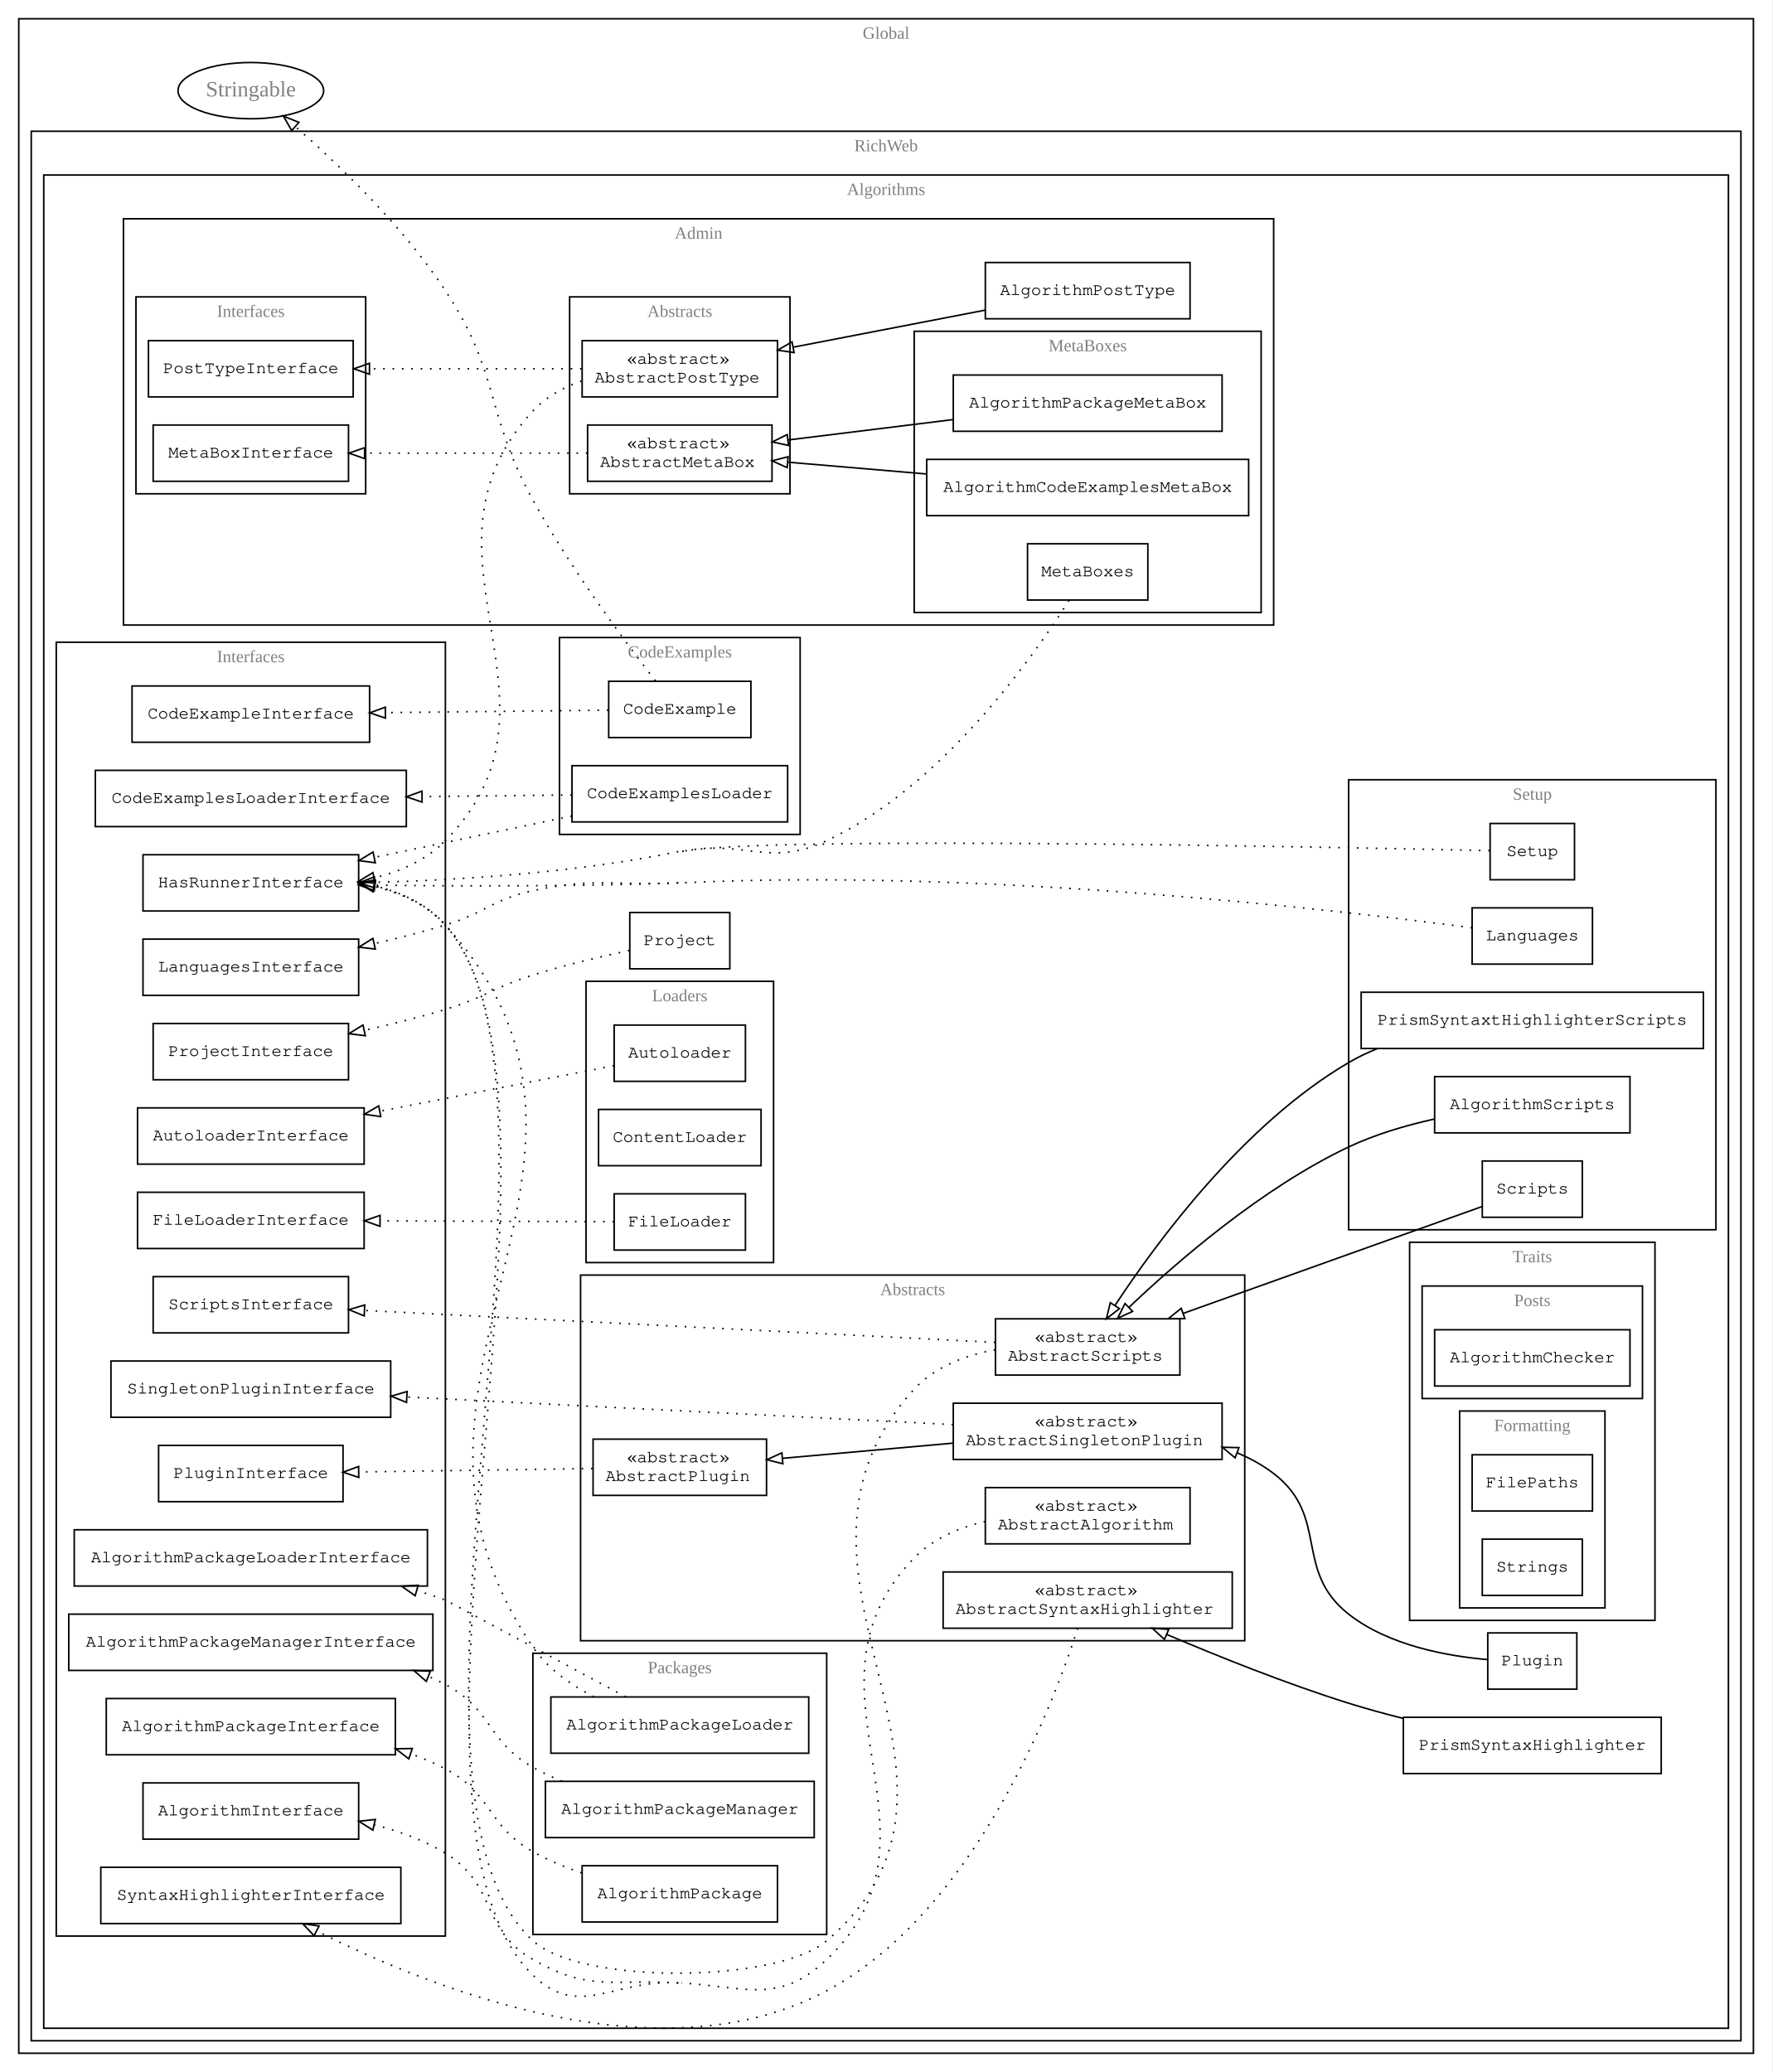
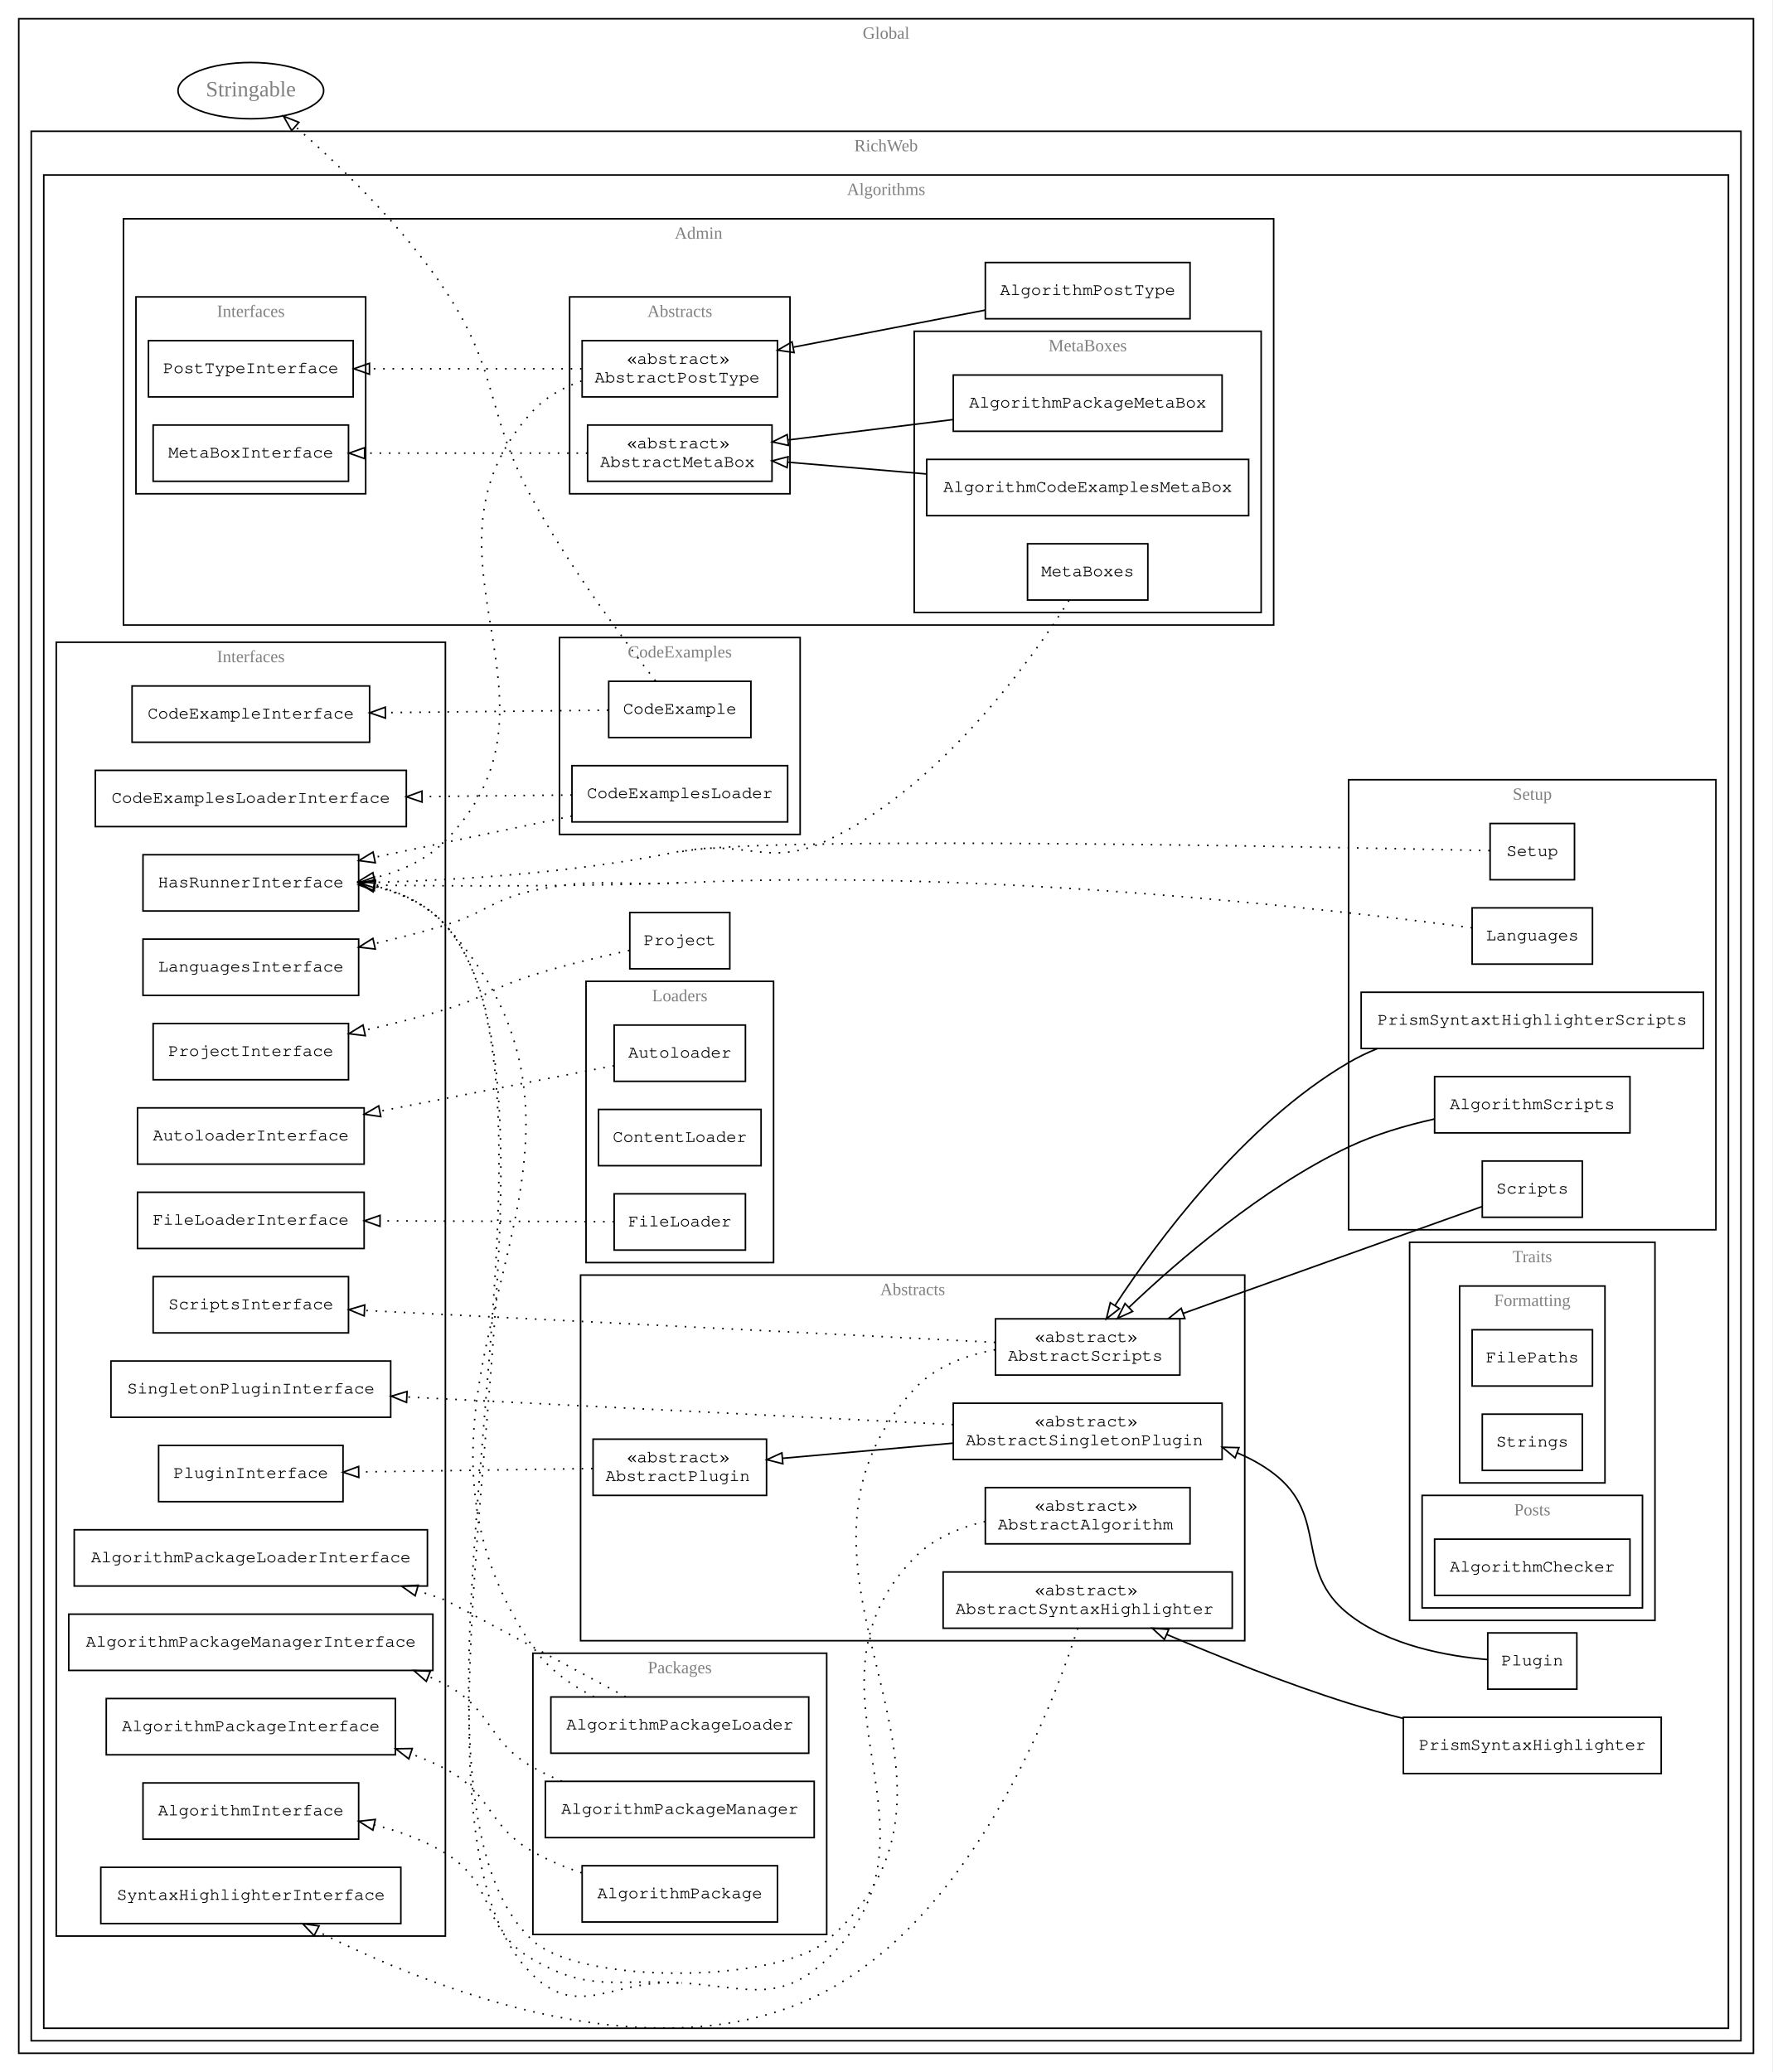
<svg xmlns="http://www.w3.org/2000/svg" width="1134pt" height="1326pt" viewBox="0.00 0.00 1134.00 1326.00">
  <g id="graph0" class="graph" transform="scale(1 1) rotate(0) translate(4 1322)">
    <polygon fill="white" stroke="transparent" points="-4,4 -4,-1322 1130,-1322 1130,4 -4,4" />
    <g id="clust1" class="cluster">
      <polygon fill="none" stroke="black" points="8,-8 8,-1310 1118,-1310 1118,-8 8,-8" />
      <text text-anchor="middle" x="563" y="-1297.2" font-family="Times New Roman,serif" font-size="11.00" fill="gray">Global</text>
    </g>
    <g id="clust2" class="cluster">
      <polygon fill="none" stroke="black" points="16,-16 16,-1238 1110,-1238 1110,-16 16,-16" />
      <text text-anchor="middle" x="563" y="-1225.2" font-family="Times New Roman,serif" font-size="11.00" fill="gray">RichWeb</text>
    </g>
    <g id="clust3" class="cluster">
      <polygon fill="none" stroke="black" points="24,-24 24,-1210 1102,-1210 1102,-24 24,-24" />
      <text text-anchor="middle" x="563" y="-1197.2" font-family="Times New Roman,serif" font-size="11.00" fill="gray">Algorithms</text>
    </g>
+     <g id="clust5" class="cluster">
+       <polygon fill="none" stroke="black" points="75,-922 75,-1182 811,-1182 811,-922 75,-922" />
+       <text text-anchor="middle" x="443" y="-1169.2" font-family="Times New Roman,serif" font-size="11.00" fill="gray">Admin</text>
+     </g>
+     <g id="clust7" class="cluster">
+       <polygon fill="none" stroke="black" points="83,-1006 83,-1132 230,-1132 230,-1006 83,-1006" />
+       <text text-anchor="middle" x="156.5" y="-1119.2" font-family="Times New Roman,serif" font-size="11.00" fill="gray">Interfaces</text>
+     </g>
+     <g id="clust8" class="cluster">
+       <polygon fill="none" stroke="black" points="581,-930 581,-1110 803,-1110 803,-930 581,-930" />
+       <text text-anchor="middle" x="692" y="-1097.2" font-family="Times New Roman,serif" font-size="11.00" fill="gray">MetaBoxes</text>
+     </g>
+     <g id="clust6" class="cluster">
+       <polygon fill="none" stroke="black" points="360.5,-1006 360.5,-1132 501.5,-1132 501.5,-1006 360.5,-1006" />
+       <text text-anchor="middle" x="431" y="-1119.2" font-family="Times New Roman,serif" font-size="11.00" fill="gray">Abstracts</text>
+     </g>
    <g id="clust4" class="cluster">
      <polygon fill="none" stroke="black" points="367.5,-272 367.5,-506 792.5,-506 792.5,-272 367.5,-272" />
      <text text-anchor="middle" x="580" y="-493.2" font-family="Times New Roman,serif" font-size="11.00" fill="gray">Abstracts</text>
    </g>
-     <g id="clust5" class="cluster">
-       <polygon fill="none" stroke="black" points="75,-922 75,-1182 811,-1182 811,-922 75,-922" />
-       <text text-anchor="middle" x="443" y="-1169.2" font-family="Times New Roman,serif" font-size="11.00" fill="gray">Admin</text>
-     </g>
-     <g id="clust7" class="cluster">
-       <polygon fill="none" stroke="black" points="83,-1006 83,-1132 230,-1132 230,-1006 83,-1006" />
-       <text text-anchor="middle" x="156.5" y="-1119.2" font-family="Times New Roman,serif" font-size="11.00" fill="gray">Interfaces</text>
-     </g>
-     <g id="clust6" class="cluster">
-       <polygon fill="none" stroke="black" points="360.5,-1006 360.5,-1132 501.5,-1132 501.5,-1006 360.5,-1006" />
-       <text text-anchor="middle" x="431" y="-1119.2" font-family="Times New Roman,serif" font-size="11.00" fill="gray">Abstracts</text>
-     </g>
-     <g id="clust8" class="cluster">
-       <polygon fill="none" stroke="black" points="581,-930 581,-1110 803,-1110 803,-930 581,-930" />
-       <text text-anchor="middle" x="692" y="-1097.2" font-family="Times New Roman,serif" font-size="11.00" fill="gray">MetaBoxes</text>
-     </g>
    <g id="clust11" class="cluster">
      <polygon fill="none" stroke="black" points="371,-514 371,-694 491,-694 491,-514 371,-514" />
      <text text-anchor="middle" x="431" y="-681.2" font-family="Times New Roman,serif" font-size="11.00" fill="gray">Loaders</text>
    </g>
+     <g id="clust10" class="cluster">
+       <polygon fill="none" stroke="black" points="32,-83 32,-911 281,-911 281,-83 32,-83" />
+       <text text-anchor="middle" x="156.5" y="-898.2" font-family="Times New Roman,serif" font-size="11.00" fill="gray">Interfaces</text>
+     </g>
    <g id="clust13" class="cluster">
      <polygon fill="none" stroke="black" points="859,-535 859,-823 1094,-823 1094,-535 859,-535" />
      <text text-anchor="middle" x="976.5" y="-810.2" font-family="Times New Roman,serif" font-size="11.00" fill="gray">Setup</text>
    </g>
-     <g id="clust10" class="cluster">
-       <polygon fill="none" stroke="black" points="32,-83 32,-911 281,-911 281,-83 32,-83" />
-       <text text-anchor="middle" x="156.5" y="-898.2" font-family="Times New Roman,serif" font-size="11.00" fill="gray">Interfaces</text>
+     <g id="clust9" class="cluster">
+       <polygon fill="none" stroke="black" points="354,-788 354,-914 508,-914 508,-788 354,-788" />
+       <text text-anchor="middle" x="431" y="-901.2" font-family="Times New Roman,serif" font-size="11.00" fill="gray">CodeExamples</text>
+     </g>
+     <g id="clust12" class="cluster">
+       <polygon fill="none" stroke="black" points="337,-84 337,-264 525,-264 525,-84 337,-84" />
+       <text text-anchor="middle" x="431" y="-251.2" font-family="Times New Roman,serif" font-size="11.00" fill="gray">Packages</text>
    </g>
    <g id="clust14" class="cluster">
      <polygon fill="none" stroke="black" points="898,-285 898,-527 1055,-527 1055,-285 898,-285" />
      <text text-anchor="middle" x="976.5" y="-514.2" font-family="Times New Roman,serif" font-size="11.00" fill="gray">Traits</text>
    </g>
+     <g id="clust15" class="cluster">
+       <polygon fill="none" stroke="black" points="930,-373 930,-499 1023,-499 1023,-373 930,-373" />
+       <text text-anchor="middle" x="976.5" y="-486.2" font-family="Times New Roman,serif" font-size="11.00" fill="gray">Formatting</text>
+     </g>
    <g id="clust16" class="cluster">
-       <polygon fill="none" stroke="black" points="906,-427 906,-499 1047,-499 1047,-427 906,-427" />
-       <text text-anchor="middle" x="976.5" y="-486.2" font-family="Times New Roman,serif" font-size="11.00" fill="gray">Posts</text>
-     </g>
-     <g id="clust15" class="cluster">
-       <polygon fill="none" stroke="black" points="930,-293 930,-419 1023,-419 1023,-293 930,-293" />
-       <text text-anchor="middle" x="976.5" y="-406.2" font-family="Times New Roman,serif" font-size="11.00" fill="gray">Formatting</text>
-     </g>
-     <g id="clust12" class="cluster">
-       <polygon fill="none" stroke="black" points="337,-84 337,-264 525,-264 525,-84 337,-84" />
-       <text text-anchor="middle" x="431" y="-251.2" font-family="Times New Roman,serif" font-size="11.00" fill="gray">Packages</text>
-     </g>
-     <g id="clust9" class="cluster">
-       <polygon fill="none" stroke="black" points="354,-788 354,-914 508,-914 508,-788 354,-788" />
-       <text text-anchor="middle" x="431" y="-901.2" font-family="Times New Roman,serif" font-size="11.00" fill="gray">CodeExamples</text>
+       <polygon fill="none" stroke="black" points="906,-293 906,-365 1047,-365 1047,-293 906,-293" />
+       <text text-anchor="middle" x="976.5" y="-352.2" font-family="Times New Roman,serif" font-size="11.00" fill="gray">Posts</text>
    </g>
    <g id="node1" class="node">
      <polygon fill="none" stroke="black" points="757.5,-370 626.5,-370 626.5,-334 757.5,-334 757.5,-370" />
      <text text-anchor="start" x="658" y="-355.2" font-family="Courier,monospace" font-size="11.00">«abstract»</text>
      <text text-anchor="start" x="634.5" y="-343.2" font-family="Courier,monospace" font-size="11.00">AbstractAlgorithm</text>
    </g>
    <g id="node16" class="node">
      <polygon fill="none" stroke="black" points="225.5,-181 87.5,-181 87.5,-145 225.5,-145 225.5,-181" />
      <text text-anchor="middle" x="156.5" y="-160.2" font-family="Courier,monospace" font-size="11.00">AlgorithmInterface</text>
    </g>
    <g id="edge1" class="edge">
      <path fill="none" stroke="black" stroke-dasharray="1,5" d="M430,-53C388.21,-55.6 373.31,-47.16 337,-68 303.04,-87.48 314.41,-115.58 281,-136 267.27,-144.39 251.29,-150.19 235.46,-154.19" />
      <polygon fill="none" stroke="black" points="234.6,-150.8 225.64,-156.46 236.17,-157.62 234.6,-150.8" />
      <path fill="none" stroke="black" stroke-dasharray="1,5" d="M626.37,-348.32C609.66,-344.38 593.01,-337.32 581,-325 499.43,-241.26 609.89,-148.37 525,-68 494.6,-39.21 473.79,-50.4 432,-53" />
    </g>
    <g id="node24" class="node">
      <polygon fill="none" stroke="black" points="225.5,-775 87.5,-775 87.5,-739 225.5,-739 225.5,-775" />
      <text text-anchor="middle" x="156.5" y="-754.2" font-family="Courier,monospace" font-size="11.00">HasRunnerInterface</text>
    </g>
    <g id="edge2" class="edge">
      <path fill="none" stroke="black" stroke-dasharray="1,5" d="M430,-53C388.69,-55.57 366.7,-29.16 337,-58 229.49,-162.39 379.74,-617.28 281,-730 269.4,-743.25 252.93,-750.84 235.79,-755.03" />
      <polygon fill="none" stroke="black" points="234.74,-751.67 225.66,-757.12 236.16,-758.53 234.74,-751.67" />
    </g>
    <g id="node2" class="node">
      <polygon fill="none" stroke="black" points="486.5,-401 375.5,-401 375.5,-365 486.5,-365 486.5,-401" />
      <text text-anchor="start" x="397" y="-386.2" font-family="Courier,monospace" font-size="11.00">«abstract»</text>
      <text text-anchor="start" x="383.5" y="-374.2" font-family="Courier,monospace" font-size="11.00">AbstractPlugin</text>
    </g>
    <g id="node26" class="node">
      <polygon fill="none" stroke="black" points="215.5,-397 97.5,-397 97.5,-361 215.5,-361 215.5,-397" />
      <text text-anchor="middle" x="156.5" y="-376.2" font-family="Courier,monospace" font-size="11.00">PluginInterface</text>
    </g>
    <g id="edge3" class="edge">
      <path fill="none" stroke="black" stroke-dasharray="1,5" d="M375.18,-382.2C332.13,-381.56 271.93,-380.68 225.75,-380" />
      <polygon fill="none" stroke="black" points="225.57,-376.5 215.52,-379.85 225.47,-383.5 225.57,-376.5" />
    </g>
    <g id="node3" class="node">
      <polygon fill="none" stroke="black" points="751,-478 633,-478 633,-442 751,-442 751,-478" />
      <text text-anchor="start" x="658" y="-463.2" font-family="Courier,monospace" font-size="11.00">«abstract»</text>
      <text text-anchor="start" x="641" y="-451.2" font-family="Courier,monospace" font-size="11.00">AbstractScripts</text>
    </g>
    <g id="edge5" class="edge">
      <path fill="none" stroke="black" stroke-dasharray="1,5" d="M632.79,-458.21C613.81,-454.68 594.25,-447.4 581,-433 473.45,-316.09 645.8,-183.15 525,-80 493.23,-52.87 367.78,-51.75 337,-80 230.17,-178.02 376.68,-621.08 281,-730 269.38,-743.23 252.9,-750.82 235.77,-755.01" />
      <polygon fill="none" stroke="black" points="234.72,-751.65 225.63,-757.09 236.13,-758.5 234.72,-751.65" />
    </g>
    <g id="node28" class="node">
      <polygon fill="none" stroke="black" points="219,-505 94,-505 94,-469 219,-469 219,-505" />
      <text text-anchor="middle" x="156.5" y="-484.2" font-family="Courier,monospace" font-size="11.00">ScriptsInterface</text>
    </g>
    <g id="edge4" class="edge">
      <path fill="none" stroke="black" stroke-dasharray="1,5" d="M632.89,-462.94C534.65,-467.91 336.04,-477.96 229.27,-483.37" />
      <polygon fill="none" stroke="black" points="229.04,-479.87 219.23,-483.88 229.39,-486.87 229.04,-479.87" />
    </g>
    <g id="node4" class="node">
      <polygon fill="none" stroke="black" points="778,-424 606,-424 606,-388 778,-388 778,-424" />
      <text text-anchor="start" x="658" y="-409.2" font-family="Courier,monospace" font-size="11.00">«abstract»</text>
      <text text-anchor="start" x="614" y="-397.2" font-family="Courier,monospace" font-size="11.00">AbstractSingletonPlugin</text>
    </g>
    <g id="edge6" class="edge">
      <path fill="none" stroke="black" d="M605.83,-398.44C570.29,-395.28 529.68,-391.67 496.66,-388.74" />
      <polygon fill="none" stroke="black" points="496.94,-385.25 486.67,-387.85 496.32,-392.23 496.94,-385.25" />
    </g>
    <g id="node29" class="node">
      <polygon fill="none" stroke="black" points="246,-451 67,-451 67,-415 246,-415 246,-451" />
      <text text-anchor="middle" x="156.5" y="-430.2" font-family="Courier,monospace" font-size="11.00">SingletonPluginInterface</text>
    </g>
    <g id="edge7" class="edge">
      <path fill="none" stroke="black" stroke-dasharray="1,5" d="M605.88,-410.31C510.74,-415.12 356.9,-422.91 256.48,-427.99" />
      <polygon fill="none" stroke="black" points="256.13,-424.5 246.32,-428.5 256.49,-431.49 256.13,-424.5" />
    </g>
    <g id="node5" class="node">
      <polygon fill="none" stroke="black" points="784.5,-316 599.5,-316 599.5,-280 784.5,-280 784.5,-316" />
      <text text-anchor="start" x="658" y="-301.2" font-family="Courier,monospace" font-size="11.00">«abstract»</text>
      <text text-anchor="start" x="607.5" y="-289.2" font-family="Courier,monospace" font-size="11.00">AbstractSyntaxHighlighter</text>
    </g>
    <g id="node30" class="node">
      <polygon fill="none" stroke="black" points="252.5,-127 60.5,-127 60.5,-91 252.5,-91 252.5,-127" />
      <text text-anchor="middle" x="156.5" y="-106.2" font-family="Courier,monospace" font-size="11.00">SyntaxHighlighterInterface</text>
    </g>
    <g id="edge8" class="edge">
      <path fill="none" stroke="black" stroke-dasharray="1,5" d="M685.64,-279.98C670.16,-231.61 620.27,-99.1 525,-48 417.82,9.49 269.79,-50.4 198.77,-86.24" />
      <polygon fill="none" stroke="black" points="196.98,-83.23 189.68,-90.91 200.17,-89.46 196.98,-83.23" />
    </g>
    <g id="node6" class="node">
      <polygon fill="none" stroke="black" points="490,-1050 372,-1050 372,-1014 490,-1014 490,-1050" />
      <text text-anchor="start" x="397" y="-1035.2" font-family="Courier,monospace" font-size="11.00">«abstract»</text>
      <text text-anchor="start" x="380" y="-1023.2" font-family="Courier,monospace" font-size="11.00">AbstractMetaBox</text>
    </g>
    <g id="node8" class="node">
      <polygon fill="none" stroke="black" points="219,-1050 94,-1050 94,-1014 219,-1014 219,-1050" />
      <text text-anchor="middle" x="156.5" y="-1029.2" font-family="Courier,monospace" font-size="11.00">MetaBoxInterface</text>
    </g>
    <g id="edge9" class="edge">
      <path fill="none" stroke="black" stroke-dasharray="1,5" d="M371.88,-1032C330.26,-1032 273.95,-1032 229.49,-1032" />
      <polygon fill="none" stroke="black" points="229.32,-1028.5 219.32,-1032 229.32,-1035.5 229.32,-1028.5" />
    </g>
    <g id="node7" class="node">
      <polygon fill="none" stroke="black" points="493.5,-1104 368.5,-1104 368.5,-1068 493.5,-1068 493.5,-1104" />
      <text text-anchor="start" x="397" y="-1089.2" font-family="Courier,monospace" font-size="11.00">«abstract»</text>
      <text text-anchor="start" x="376.5" y="-1077.2" font-family="Courier,monospace" font-size="11.00">AbstractPostType</text>
    </g>
    <g id="node9" class="node">
      <polygon fill="none" stroke="black" points="222,-1104 91,-1104 91,-1068 222,-1068 222,-1104" />
      <text text-anchor="middle" x="156.5" y="-1083.2" font-family="Courier,monospace" font-size="11.00">PostTypeInterface</text>
    </g>
    <g id="edge10" class="edge">
      <path fill="none" stroke="black" stroke-dasharray="1,5" d="M368.17,-1086C327.9,-1086 275.12,-1086 232.46,-1086" />
      <polygon fill="none" stroke="black" points="232.41,-1082.5 222.41,-1086 232.41,-1089.5 232.41,-1082.5" />
    </g>
    <g id="edge11" class="edge">
      <path fill="none" stroke="black" stroke-dasharray="1,5" d="M368.12,-1078.17C356.45,-1074.1 345.32,-1068.03 337,-1059 252.48,-967.28 368.56,-872.83 281,-784 268.83,-771.65 252.41,-764.35 235.52,-760.17" />
      <polygon fill="none" stroke="black" points="236.06,-756.7 225.55,-758.04 234.61,-763.55 236.06,-756.7" />
    </g>
    <g id="node10" class="node">
      <polygon fill="none" stroke="black" points="795,-1028 589,-1028 589,-992 795,-992 795,-1028" />
      <text text-anchor="middle" x="692" y="-1007.2" font-family="Courier,monospace" font-size="11.00">AlgorithmCodeExamplesMetaBox</text>
    </g>
    <g id="edge13" class="edge">
      <path fill="none" stroke="black" d="M588.64,-1018.69C558.92,-1021.22 527.21,-1023.91 500.15,-1026.21" />
      <polygon fill="none" stroke="black" points="499.69,-1022.74 490.02,-1027.07 500.28,-1029.71 499.69,-1022.74" />
    </g>
    <g id="node11" class="node">
      <polygon fill="none" stroke="black" points="778,-1082 606,-1082 606,-1046 778,-1046 778,-1082" />
      <text text-anchor="middle" x="692" y="-1061.2" font-family="Courier,monospace" font-size="11.00">AlgorithmPackageMetaBox</text>
    </g>
    <g id="edge14" class="edge">
      <path fill="none" stroke="black" d="M605.83,-1053.48C571.64,-1049.25 532.76,-1044.45 500.46,-1040.46" />
      <polygon fill="none" stroke="black" points="500.56,-1036.94 490.21,-1039.19 499.71,-1043.89 500.56,-1036.94" />
    </g>
    <g id="node12" class="node">
      <polygon fill="none" stroke="black" points="730.5,-974 653.5,-974 653.5,-938 730.5,-938 730.5,-974" />
      <text text-anchor="middle" x="692" y="-953.2" font-family="Courier,monospace" font-size="11.00">MetaBoxes</text>
    </g>
    <g id="edge15" class="edge">
      <path fill="none" stroke="black" stroke-dasharray="1,5" d="M680.05,-937.78C656.82,-901.03 598.62,-818.58 525,-784 487.48,-766.38 472.61,-785.3 432,-777" />
    </g>
    <g id="node13" class="node">
      <polygon fill="none" stroke="black" points="757.5,-1154 626.5,-1154 626.5,-1118 757.5,-1118 757.5,-1154" />
      <text text-anchor="middle" x="692" y="-1133.2" font-family="Courier,monospace" font-size="11.00">AlgorithmPostType</text>
    </g>
    <g id="edge12" class="edge">
      <path fill="none" stroke="black" d="M626.31,-1123.51C589.04,-1116.32 542.11,-1107.26 503.71,-1099.84" />
      <polygon fill="none" stroke="black" points="504.12,-1096.36 493.64,-1097.9 502.79,-1103.23 504.12,-1096.36" />
    </g>
    <g id="node14" class="node">
      <polygon fill="none" stroke="black" points="476.5,-886 385.5,-886 385.5,-850 476.5,-850 476.5,-886" />
      <text text-anchor="middle" x="431" y="-865.2" font-family="Courier,monospace" font-size="11.00">CodeExample</text>
    </g>
    <g id="node21" class="node">
      <polygon fill="none" stroke="black" points="232.5,-883 80.5,-883 80.5,-847 232.5,-847 232.5,-883" />
      <text text-anchor="middle" x="156.5" y="-862.2" font-family="Courier,monospace" font-size="11.00">CodeExampleInterface</text>
    </g>
    <g id="edge16" class="edge">
      <path fill="none" stroke="black" stroke-dasharray="1,5" d="M385.31,-867.51C346.76,-867.08 290.03,-866.46 242.82,-865.94" />
      <polygon fill="none" stroke="black" points="242.63,-862.44 232.59,-865.83 242.55,-869.44 242.63,-862.44" />
    </g>
    <g id="node48" class="node">
      <ellipse fill="none" stroke="black" cx="156.5" cy="-1264" rx="46.59" ry="18" />
      <text text-anchor="middle" x="156.5" y="-1260.3" font-family="Times New Roman,serif" font-size="14.00" fill="gray">Stringable</text>
    </g>
    <g id="edge17" class="edge">
      <path fill="none" stroke="black" stroke-dasharray="1,5" d="M415.45,-886.27C395.93,-911.35 360.95,-958.29 337,-1002 305.98,-1058.61 316.46,-1082.07 281,-1136 253.82,-1177.33 212.3,-1217.05 185.03,-1241" />
      <polygon fill="none" stroke="black" points="182.66,-1238.42 177.4,-1247.62 187.24,-1243.71 182.66,-1238.42" />
    </g>
    <g id="node15" class="node">
      <polygon fill="none" stroke="black" points="500,-832 362,-832 362,-796 500,-796 500,-832" />
      <text text-anchor="middle" x="431" y="-811.2" font-family="Courier,monospace" font-size="11.00">CodeExamplesLoader</text>
    </g>
    <g id="node22" class="node">
      <polygon fill="none" stroke="black" points="256,-829 57,-829 57,-793 256,-793 256,-829" />
      <text text-anchor="middle" x="156.5" y="-808.2" font-family="Courier,monospace" font-size="11.00">CodeExamplesLoaderInterface</text>
    </g>
    <g id="edge18" class="edge">
      <path fill="none" stroke="black" stroke-dasharray="1,5" d="M361.94,-813.25C333.06,-812.93 298.68,-812.55 266.43,-812.2" />
      <polygon fill="none" stroke="black" points="266.08,-808.7 256.04,-812.08 266,-815.69 266.08,-808.7" />
    </g>
    <g id="edge19" class="edge">
      <path fill="none" stroke="black" stroke-dasharray="1,5" d="M361.94,-799.76C323.57,-791.74 275.49,-781.68 235.59,-773.33" />
      <polygon fill="none" stroke="black" points="236.14,-769.87 225.64,-771.25 234.71,-776.73 236.14,-769.87" />
    </g>
    <g id="node17" class="node">
      <polygon fill="none" stroke="black" points="249,-235 64,-235 64,-199 249,-199 249,-235" />
      <text text-anchor="middle" x="156.5" y="-214.2" font-family="Courier,monospace" font-size="11.00">AlgorithmPackageInterface</text>
    </g>
    <g id="node18" class="node">
      <polygon fill="none" stroke="black" points="269.5,-343 43.5,-343 43.5,-307 269.5,-307 269.5,-343" />
      <text text-anchor="middle" x="156.5" y="-322.2" font-family="Courier,monospace" font-size="11.00">AlgorithmPackageLoaderInterface</text>
    </g>
    <g id="node19" class="node">
      <polygon fill="none" stroke="black" points="273,-289 40,-289 40,-253 273,-253 273,-289" />
      <text text-anchor="middle" x="156.5" y="-268.2" font-family="Courier,monospace" font-size="11.00">AlgorithmPackageManagerInterface</text>
    </g>
    <g id="node20" class="node">
      <polygon fill="none" stroke="black" points="229,-613 84,-613 84,-577 229,-577 229,-613" />
      <text text-anchor="middle" x="156.5" y="-592.2" font-family="Courier,monospace" font-size="11.00">AutoloaderInterface</text>
    </g>
    <g id="node23" class="node">
      <polygon fill="none" stroke="black" points="229,-559 84,-559 84,-523 229,-523 229,-559" />
      <text text-anchor="middle" x="156.5" y="-538.2" font-family="Courier,monospace" font-size="11.00">FileLoaderInterface</text>
    </g>
    <g id="node25" class="node">
      <polygon fill="none" stroke="black" points="225.5,-721 87.5,-721 87.5,-685 225.5,-685 225.5,-721" />
      <text text-anchor="middle" x="156.5" y="-700.2" font-family="Courier,monospace" font-size="11.00">LanguagesInterface</text>
    </g>
    <g id="node27" class="node">
      <polygon fill="none" stroke="black" points="219,-667 94,-667 94,-631 219,-631 219,-667" />
      <text text-anchor="middle" x="156.5" y="-646.2" font-family="Courier,monospace" font-size="11.00">ProjectInterface</text>
    </g>
    <g id="node31" class="node">
      <polygon fill="none" stroke="black" points="473,-666 389,-666 389,-630 473,-630 473,-666" />
      <text text-anchor="middle" x="431" y="-645.2" font-family="Courier,monospace" font-size="11.00">Autoloader</text>
    </g>
    <g id="edge20" class="edge">
      <path fill="none" stroke="black" stroke-dasharray="1,5" d="M388.91,-640.01C349.4,-632.32 288.58,-620.5 239.21,-610.89" />
      <polygon fill="none" stroke="black" points="239.66,-607.41 229.18,-608.94 238.32,-614.29 239.66,-607.41" />
    </g>
    <g id="node32" class="node">
      <polygon fill="none" stroke="black" points="483,-612 379,-612 379,-576 483,-576 483,-612" />
      <text text-anchor="middle" x="431" y="-591.2" font-family="Courier,monospace" font-size="11.00">ContentLoader</text>
    </g>
    <g id="node33" class="node">
      <polygon fill="none" stroke="black" points="473,-558 389,-558 389,-522 473,-522 473,-558" />
      <text text-anchor="middle" x="431" y="-537.2" font-family="Courier,monospace" font-size="11.00">FileLoader</text>
    </g>
    <g id="edge21" class="edge">
      <path fill="none" stroke="black" stroke-dasharray="1,5" d="M388.91,-540.15C349.4,-540.3 288.58,-540.52 239.21,-540.7" />
      <polygon fill="none" stroke="black" points="239.16,-537.2 229.18,-540.74 239.19,-544.2 239.16,-537.2" />
    </g>
    <g id="node34" class="node">
      <polygon fill="none" stroke="black" points="493.5,-128 368.5,-128 368.5,-92 493.5,-92 493.5,-128" />
      <text text-anchor="middle" x="431" y="-107.2" font-family="Courier,monospace" font-size="11.00">AlgorithmPackage</text>
    </g>
    <g id="edge22" class="edge">
      <path fill="none" stroke="black" stroke-dasharray="1,5" d="M368.27,-123.43C357.47,-127.02 346.63,-131.48 337,-137 307.26,-154.03 311.29,-173.98 281,-190 273.97,-193.72 266.45,-196.93 258.72,-199.7" />
      <polygon fill="none" stroke="black" points="257.6,-196.38 249.21,-202.86 259.81,-203.02 257.6,-196.38" />
    </g>
    <g id="node35" class="node">
      <polygon fill="none" stroke="black" points="513.5,-236 348.5,-236 348.5,-200 513.5,-200 513.5,-236" />
      <text text-anchor="middle" x="431" y="-215.2" font-family="Courier,monospace" font-size="11.00">AlgorithmPackageLoader</text>
    </g>
    <g id="edge23" class="edge">
      <path fill="none" stroke="black" stroke-dasharray="1,5" d="M396.41,-236.07C352.7,-259.58 281.76,-297.72 281,-298 275.12,-300.17 269.02,-302.19 262.82,-304.08" />
      <polygon fill="none" stroke="black" points="261.64,-300.77 253,-306.91 263.58,-307.5 261.64,-300.77" />
    </g>
    <g id="edge24" class="edge">
      <path fill="none" stroke="black" stroke-dasharray="1,5" d="M376.11,-236.12C361.2,-243.7 346.51,-254.07 337,-268 220.37,-438.82 420.18,-576.99 281,-730 269.21,-742.96 252.76,-750.46 235.71,-754.65" />
      <polygon fill="none" stroke="black" points="234.71,-751.29 225.63,-756.75 236.14,-758.14 234.71,-751.29" />
    </g>
    <g id="node36" class="node">
      <polygon fill="none" stroke="black" points="517,-182 345,-182 345,-146 517,-146 517,-182" />
      <text text-anchor="middle" x="431" y="-161.2" font-family="Courier,monospace" font-size="11.00">AlgorithmPackageManager</text>
    </g>
    <g id="edge25" class="edge">
      <path fill="none" stroke="black" stroke-dasharray="1,5" d="M355.56,-182.09C349.12,-184.7 342.84,-187.66 337,-191 307.26,-208.03 311.29,-227.98 281,-244 277.5,-245.85 273.88,-247.58 270.17,-249.18" />
      <polygon fill="none" stroke="black" points="268.78,-245.97 260.8,-252.94 271.38,-252.47 268.78,-245.97" />
    </g>
    <g id="node37" class="node">
      <polygon fill="none" stroke="black" points="1039,-633 914,-633 914,-597 1039,-597 1039,-633" />
      <text text-anchor="middle" x="976.5" y="-612.2" font-family="Courier,monospace" font-size="11.00">AlgorithmScripts</text>
    </g>
    <g id="edge29" class="edge">
      <path fill="none" stroke="black" d="M913.98,-605.89C895.73,-601.84 876.08,-596.09 859,-588 803.51,-561.72 749.07,-514.49 718.39,-485.33" />
      <polygon fill="none" stroke="black" points="720.75,-482.75 711.11,-478.34 715.89,-487.79 720.75,-482.75" />
    </g>
    <g id="node38" class="node">
      <polygon fill="none" stroke="black" points="1015,-741 938,-741 938,-705 1015,-705 1015,-741" />
      <text text-anchor="middle" x="976.5" y="-720.2" font-family="Courier,monospace" font-size="11.00">Languages</text>
    </g>
    <g id="edge31" class="edge">
      <path fill="none" stroke="black" stroke-dasharray="1,5" d="M430,-757C364.6,-754.67 290.31,-754.86 235.83,-755.52" />
      <polygon fill="none" stroke="black" points="235.51,-752.03 225.56,-755.66 235.6,-759.03 235.51,-752.03" />
    </g>
    <g id="edge30" class="edge">
      <path fill="none" stroke="black" stroke-dasharray="1,5" d="M430,-757C388.66,-754.97 377.45,-760.79 337,-752 310.87,-746.32 306.59,-737.77 281,-730 266.44,-725.58 250.71,-721.57 235.52,-718.08" />
      <polygon fill="none" stroke="black" points="236.15,-714.64 225.62,-715.86 234.61,-721.47 236.15,-714.64" />
      <path fill="none" stroke="black" stroke-dasharray="1,5" d="M937.96,-728.24C849.74,-739.91 622.27,-766.34 432,-757" />
    </g>
    <g id="node39" class="node">
      <polygon fill="none" stroke="black" points="1086,-687 867,-687 867,-651 1086,-651 1086,-687" />
      <text text-anchor="middle" x="976.5" y="-666.2" font-family="Courier,monospace" font-size="11.00">PrismSyntaxtHighlighterScripts</text>
    </g>
    <g id="edge32" class="edge">
      <path fill="none" stroke="black" d="M877.47,-650.99C871.05,-648.39 864.82,-645.41 859,-642 791.57,-602.54 735.85,-526.71 709.46,-486.52" />
      <polygon fill="none" stroke="black" points="712.35,-484.55 703.98,-478.05 706.47,-488.34 712.35,-484.55" />
    </g>
    <g id="node40" class="node">
      <polygon fill="none" stroke="black" points="1008.5,-579 944.5,-579 944.5,-543 1008.5,-543 1008.5,-579" />
      <text text-anchor="middle" x="976.5" y="-558.2" font-family="Courier,monospace" font-size="11.00">Scripts</text>
    </g>
    <g id="edge33" class="edge">
      <path fill="none" stroke="black" d="M944.46,-549.9C898.57,-533.5 811.74,-502.45 753.12,-481.49" />
      <polygon fill="none" stroke="black" points="754.2,-478.16 743.6,-478.09 751.84,-484.75 754.2,-478.16" />
    </g>
    <g id="node41" class="node">
      <polygon fill="none" stroke="black" points="1003.5,-795 949.5,-795 949.5,-759 1003.5,-759 1003.5,-795" />
      <text text-anchor="middle" x="976.5" y="-774.2" font-family="Courier,monospace" font-size="11.00">Setup</text>
    </g>
    <g id="edge34" class="edge">
      <path fill="none" stroke="black" stroke-dasharray="1,5" d="M949.3,-777.62C847.69,-779.92 482.85,-787.39 432,-777" />
      <path fill="none" stroke="black" stroke-dasharray="1,5" d="M430,-777C365.4,-763.57 290.55,-758.83 235.67,-757.3" />
      <polygon fill="none" stroke="black" points="235.74,-753.8 225.66,-757.05 235.57,-760.8 235.74,-753.8" />
    </g>
    <g id="node42" class="node">
-       <polygon fill="none" stroke="black" points="1015,-391 938,-391 938,-355 1015,-355 1015,-391" />
-       <text text-anchor="middle" x="976.5" y="-370.2" font-family="Courier,monospace" font-size="11.00">FilePaths</text>
+       <polygon fill="none" stroke="black" points="1015,-471 938,-471 938,-435 1015,-435 1015,-471" />
+       <text text-anchor="middle" x="976.5" y="-450.2" font-family="Courier,monospace" font-size="11.00">FilePaths</text>
    </g>
    <g id="node43" class="node">
-       <polygon fill="none" stroke="black" points="1008.5,-337 944.5,-337 944.5,-301 1008.5,-301 1008.5,-337" />
-       <text text-anchor="middle" x="976.5" y="-316.2" font-family="Courier,monospace" font-size="11.00">Strings</text>
+       <polygon fill="none" stroke="black" points="1008.5,-417 944.5,-417 944.5,-381 1008.5,-381 1008.5,-417" />
+       <text text-anchor="middle" x="976.5" y="-396.2" font-family="Courier,monospace" font-size="11.00">Strings</text>
    </g>
    <g id="node44" class="node">
-       <polygon fill="none" stroke="black" points="1039,-471 914,-471 914,-435 1039,-435 1039,-471" />
-       <text text-anchor="middle" x="976.5" y="-450.2" font-family="Courier,monospace" font-size="11.00">AlgorithmChecker</text>
+       <polygon fill="none" stroke="black" points="1039,-337 914,-337 914,-301 1039,-301 1039,-337" />
+       <text text-anchor="middle" x="976.5" y="-316.2" font-family="Courier,monospace" font-size="11.00">AlgorithmChecker</text>
    </g>
    <g id="node45" class="node">
      <polygon fill="none" stroke="black" points="1005,-277 948,-277 948,-241 1005,-241 1005,-277" />
      <text text-anchor="middle" x="976.5" y="-256.2" font-family="Courier,monospace" font-size="11.00">Plugin</text>
    </g>
    <g id="edge26" class="edge">
      <path fill="none" stroke="black" d="M947.78,-259.94C922.27,-262.12 884.61,-268.86 859,-289 823.37,-317.02 847.01,-351.46 811,-379 803.97,-384.38 796.05,-388.72 787.73,-392.22" />
      <polygon fill="none" stroke="black" points="786.32,-389.01 778.2,-395.82 788.79,-395.56 786.32,-389.01" />
    </g>
    <g id="node46" class="node">
      <polygon fill="none" stroke="black" points="1059,-223 894,-223 894,-187 1059,-187 1059,-223" />
      <text text-anchor="middle" x="976.5" y="-202.2" font-family="Courier,monospace" font-size="11.00">PrismSyntaxHighlighter</text>
    </g>
    <g id="edge27" class="edge">
      <path fill="none" stroke="black" d="M893.92,-222.26C882.12,-225.23 870.2,-228.5 859,-232 819.13,-244.47 775.26,-262.09 742.63,-275.99" />
      <polygon fill="none" stroke="black" points="741.12,-272.83 733.31,-279.99 743.88,-279.26 741.12,-272.83" />
    </g>
    <g id="node47" class="node">
      <polygon fill="none" stroke="black" points="463,-738 399,-738 399,-702 463,-702 463,-738" />
      <text text-anchor="middle" x="431" y="-717.2" font-family="Courier,monospace" font-size="11.00">Project</text>
    </g>
    <g id="edge28" class="edge">
      <path fill="none" stroke="black" stroke-dasharray="1,5" d="M398.7,-713.76C380.52,-709.84 357.27,-704.34 337,-698 311.48,-690.01 306.59,-683.77 281,-676 264.41,-670.96 246.3,-666.46 229.19,-662.65" />
      <polygon fill="none" stroke="black" points="229.76,-659.19 219.24,-660.48 228.27,-666.03 229.76,-659.19" />
    </g>
  </g>
</svg>
